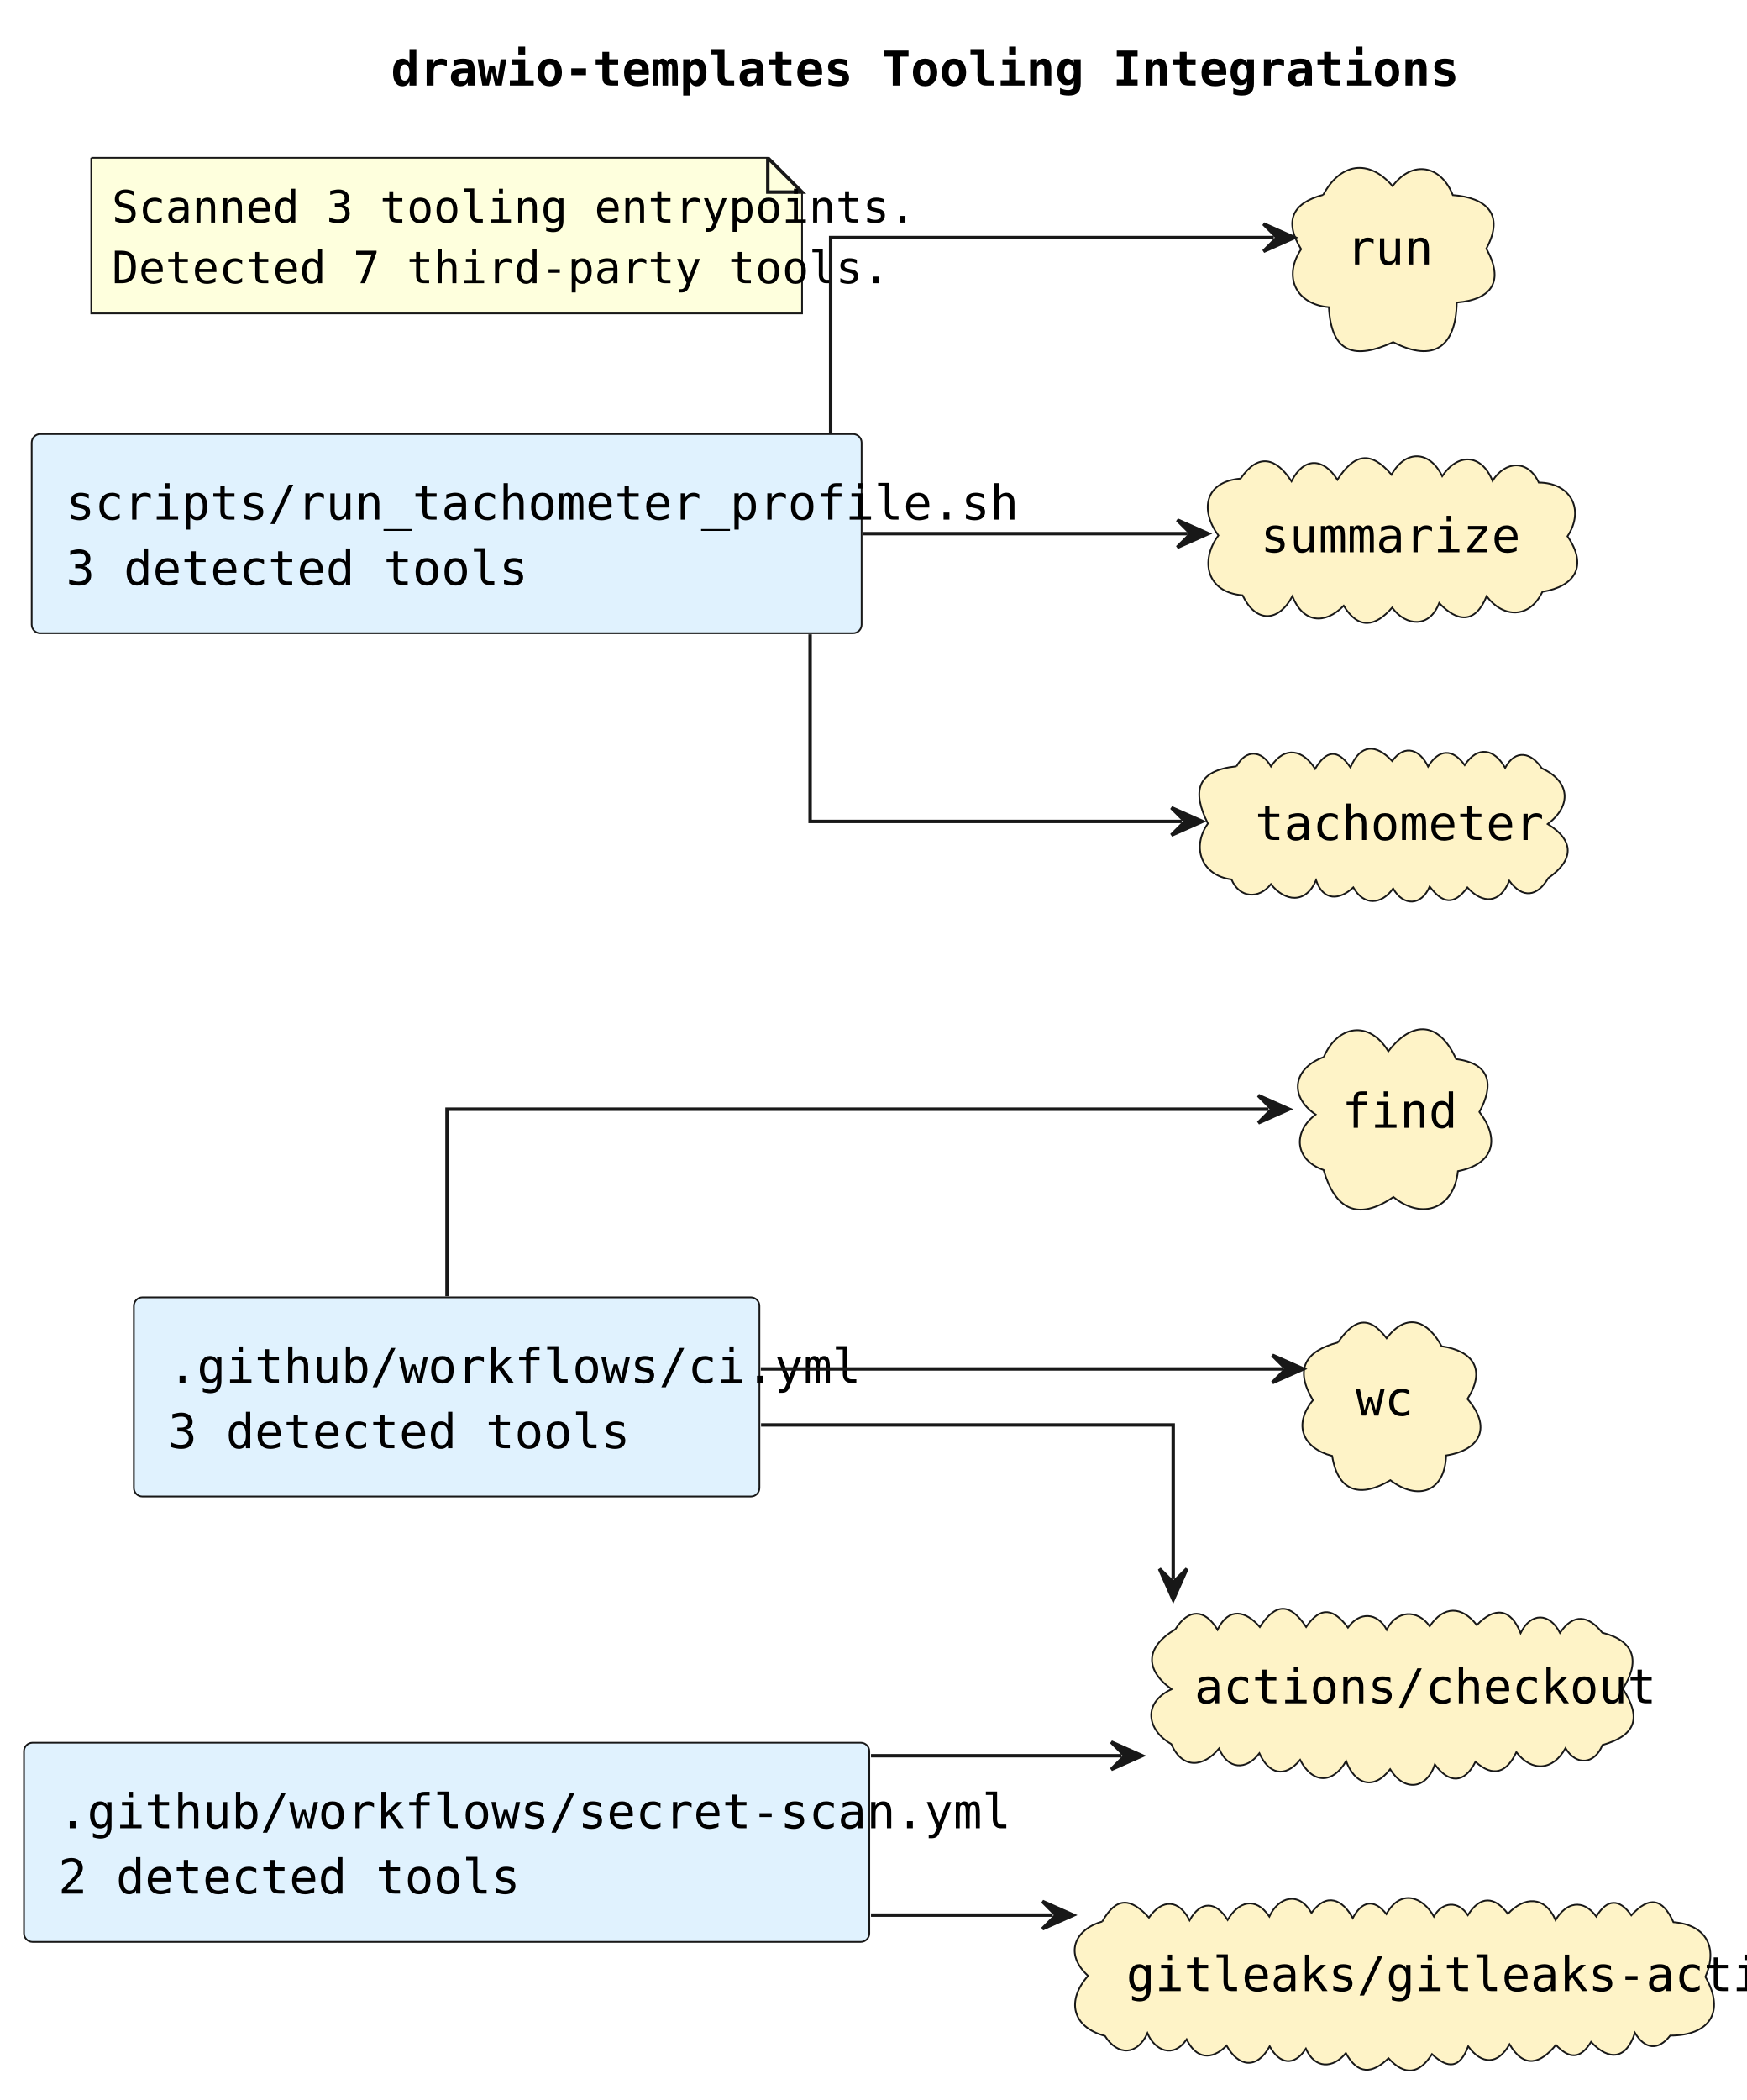
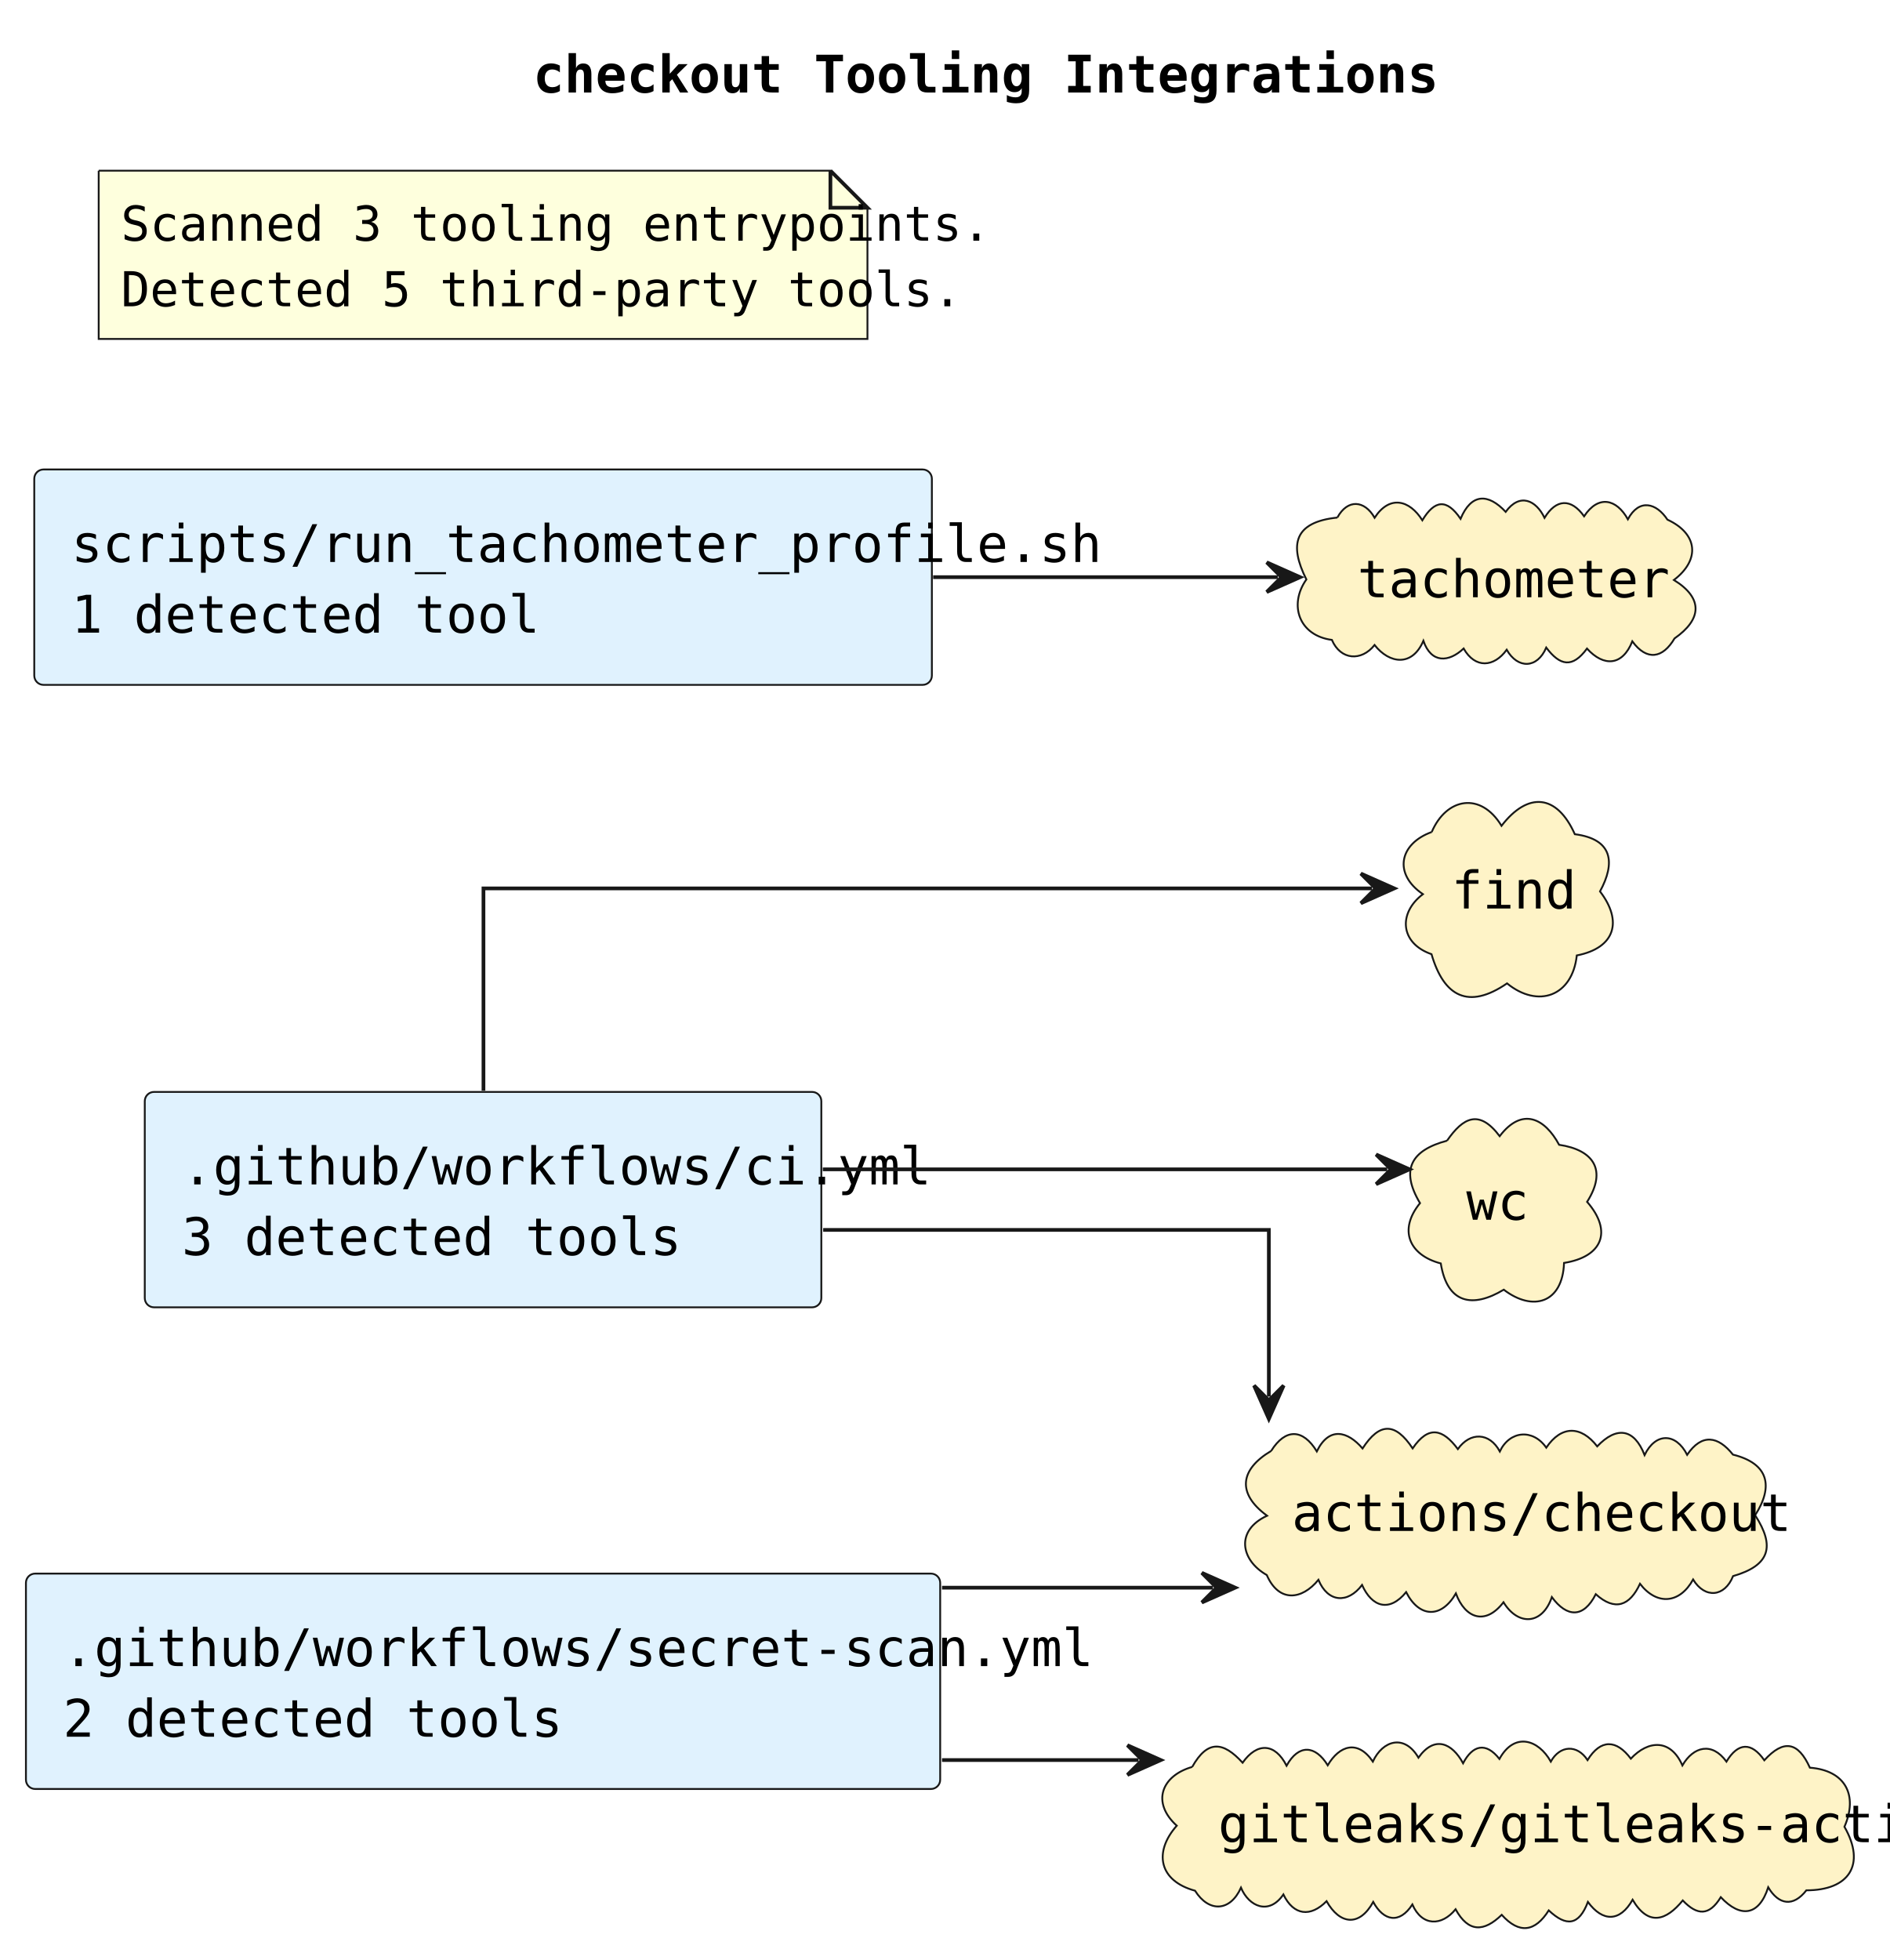
- <svg xmlns="http://www.w3.org/2000/svg" contentStyleType="text/css" data-diagram-type="DESCRIPTION" height="613px" preserveAspectRatio="none" style="width:510px;height:613px;background:#FFFFFF;" version="1.1" viewBox="0 0 510 613" width="510px" zoomAndPan="magnify">
+ <svg xmlns="http://www.w3.org/2000/svg" contentStyleType="text/css" data-diagram-type="DESCRIPTION" height="529px" preserveAspectRatio="none" style="width:510px;height:529px;background:#FFFFFF;" version="1.1" viewBox="0 0 510 529" width="510px" zoomAndPan="magnify">
  <defs />
  <g>
    <g class="title" data-source-line="1">
-       <text fill="#000000" font-family="Monospace" font-size="14" font-weight="bold" lengthAdjust="spacing" textLength="268.502" x="114.138" y="24.966">drawio-templates Tooling Integrations</text>
+       <text fill="#000000" font-family="Monospace" font-size="14" font-weight="bold" lengthAdjust="spacing" textLength="209.03" x="143.874" y="24.966">checkout Tooling Integrations</text>
    </g>
    <g class="entity" data-qualified-name="source_github_workflows_ci_yml" data-source-line="7" id="ent0002">
-       <rect fill="#E0F2FE" height="58.136" rx="2.5" ry="2.5" style="stroke:#181818;stroke-width:0.5;" width="182.623" x="39.08" y="378.708" />
-       <text fill="#000000" font-family="Monospace" font-size="14" lengthAdjust="spacing" textLength="162.623" x="49.08" y="403.674">.github/workflows/ci.yml</text>
-       <text fill="#000000" font-family="Monospace" font-size="14" lengthAdjust="spacing" textLength="105.336" x="49.08" y="422.742">3 detected tools</text>
+       <rect fill="#E0F2FE" height="58.136" rx="2.5" ry="2.5" style="stroke:#181818;stroke-width:0.5;" width="182.623" x="39.08" y="294.708" />
+       <text fill="#000000" font-family="Monospace" font-size="14" lengthAdjust="spacing" textLength="162.623" x="49.08" y="319.674">.github/workflows/ci.yml</text>
+       <text fill="#000000" font-family="Monospace" font-size="14" lengthAdjust="spacing" textLength="105.336" x="49.08" y="338.742">3 detected tools</text>
    </g>
    <g class="entity" data-qualified-name="source_github_workflows_secret_scan_yml" data-source-line="8" id="ent0003">
-       <rect fill="#E0F2FE" height="58.136" rx="2.5" ry="2.5" style="stroke:#181818;stroke-width:0.5;" width="246.785" x="7" y="508.708" />
-       <text fill="#000000" font-family="Monospace" font-size="14" lengthAdjust="spacing" textLength="226.785" x="17" y="533.674">.github/workflows/secret-scan.yml</text>
-       <text fill="#000000" font-family="Monospace" font-size="14" lengthAdjust="spacing" textLength="105.336" x="17" y="552.742">2 detected tools</text>
+       <rect fill="#E0F2FE" height="58.136" rx="2.5" ry="2.5" style="stroke:#181818;stroke-width:0.5;" width="246.785" x="7" y="424.708" />
+       <text fill="#000000" font-family="Monospace" font-size="14" lengthAdjust="spacing" textLength="226.785" x="17" y="449.674">.github/workflows/secret-scan.yml</text>
+       <text fill="#000000" font-family="Monospace" font-size="14" lengthAdjust="spacing" textLength="105.336" x="17" y="468.742">2 detected tools</text>
    </g>
    <g class="entity" data-qualified-name="source_scripts_run_tachometer_profile_sh" data-source-line="9" id="ent0004">
      <rect fill="#E0F2FE" height="58.136" rx="2.5" ry="2.5" style="stroke:#181818;stroke-width:0.5;" width="242.291" x="9.25" y="126.708" />
      <text fill="#000000" font-family="Monospace" font-size="14" lengthAdjust="spacing" textLength="222.291" x="19.25" y="151.674">scripts/run_tachometer_profile.sh</text>
-       <text fill="#000000" font-family="Monospace" font-size="14" lengthAdjust="spacing" textLength="105.336" x="19.25" y="170.742">3 detected tools</text>
+       <text fill="#000000" font-family="Monospace" font-size="14" lengthAdjust="spacing" textLength="98.63" x="19.25" y="170.742">1 detected tool</text>
    </g>
    <g class="entity" data-qualified-name="tool_actions_checkout" data-source-line="10" id="ent0005">
-       <path d="M343.122,475.604 C346.974,469.445 351.716,469.585 355.446,475.726 C358.752,468.963 363.753,470.212 367.792,474.939 C372.412,467.791 376.673,467.916 381.314,474.919 C385.589,468.636 389.421,469.624 393.517,475.104 C396.849,470.419 402.062,470.572 404.843,475.738 C407.541,470.08 413.807,469.589 417.385,474.716 C421.464,468.679 426.762,468.738 431.135,474.37 C436.31,468.935 441.071,469.435 443.922,476.709 C446.893,470.584 452.373,470.669 455.411,476.644 C459.38,470.811 463.764,471.568 467.774,476.597 C477.456,479.007 478.766,485.167 473.768,492.955 C479.213,501.412 477.748,506.515 467.805,509.389 C465.557,515.06 460.197,515.531 457.021,510.307 C453.434,516.817 447.272,517.407 442.681,511.464 C439.948,517.366 435.977,518.981 430.747,514.271 C427.466,520.775 422.97,520.599 418.89,515.057 C416.362,522.496 409.844,522.963 405.836,516.441 C400.933,522.839 395.474,520.763 392.986,514.069 C389.051,520.847 383.129,520.692 379.558,513.713 C375.023,519.231 370.335,517.753 367.661,511.786 C363.784,516.903 358.425,516.525 355.881,510.39 C351.421,515.853 345.199,516.589 341.937,509.099 C334.839,505.047 333.438,497.064 342.019,493.093 C333.776,487.065 334.724,480.582 343.122,475.604" fill="#FEF3C7" style="stroke:#181818;stroke-width:0.5;" />
-       <text fill="#000000" font-family="Monospace" font-size="14" lengthAdjust="spacing" textLength="111.916" x="348.69" y="497.204">actions/checkout</text>
+       <path d="M343.122,391.604 C346.974,385.445 351.716,385.585 355.446,391.726 C358.752,384.963 363.753,386.212 367.792,390.939 C372.412,383.791 376.673,383.916 381.314,390.919 C385.589,384.636 389.421,385.624 393.517,391.104 C396.849,386.419 402.062,386.572 404.843,391.738 C407.541,386.08 413.807,385.589 417.385,390.716 C421.464,384.679 426.762,384.738 431.135,390.37 C436.31,384.935 441.071,385.435 443.922,392.709 C446.893,386.584 452.373,386.669 455.411,392.644 C459.38,386.811 463.764,387.568 467.774,392.597 C477.456,395.007 478.766,401.167 473.768,408.955 C479.213,417.412 477.748,422.515 467.805,425.389 C465.557,431.06 460.197,431.531 457.021,426.307 C453.434,432.817 447.272,433.407 442.681,427.464 C439.948,433.366 435.977,434.981 430.747,430.271 C427.466,436.775 422.97,436.599 418.89,431.057 C416.362,438.497 409.844,438.963 405.836,432.441 C400.933,438.839 395.474,436.763 392.986,430.07 C389.051,436.848 383.129,436.692 379.558,429.713 C375.023,435.231 370.335,433.753 367.661,427.786 C363.784,432.903 358.425,432.525 355.881,426.39 C351.421,431.853 345.199,432.589 341.937,425.099 C334.839,421.047 333.438,413.064 342.019,409.093 C333.776,403.065 334.724,396.582 343.122,391.604" fill="#FEF3C7" style="stroke:#181818;stroke-width:0.5;" />
+       <text fill="#000000" font-family="Monospace" font-size="14" lengthAdjust="spacing" textLength="111.916" x="348.69" y="413.204">actions/checkout</text>
    </g>
    <g class="entity" data-qualified-name="tool_find" data-source-line="11" id="ent0006">
-       <path d="M386.464,308.561 C390.43,299.296 399.69,297.625 405.305,306.884 C412.445,297.626 420.252,298.323 425.091,309.15 C435.384,310.479 436.087,316.885 431.886,324.592 C438.065,332.627 436.017,339.842 425.625,341.874 C424.418,352.913 415.152,356.227 406.795,349.415 C396.304,356.611 389.717,352.905 386.406,341.531 C377.925,338.6 377.326,330.45 384.084,325.334 C375.983,319.825 377.773,311.687 386.464,308.561" fill="#FEF3C7" style="stroke:#181818;stroke-width:0.5;" />
-       <text fill="#000000" font-family="Monospace" font-size="14" lengthAdjust="spacing" textLength="25.69" x="391.8" y="329.204">find</text>
+       <path d="M386.464,224.561 C390.43,215.296 399.69,213.625 405.305,222.884 C412.445,213.626 420.252,214.323 425.091,225.15 C435.384,226.479 436.087,232.886 431.886,240.592 C438.065,248.627 436.017,255.843 425.625,257.874 C424.418,268.913 415.152,272.227 406.795,265.415 C396.304,272.611 389.717,268.905 386.406,257.531 C377.925,254.6 377.326,246.45 384.084,241.333 C375.983,235.825 377.773,227.687 386.464,224.561" fill="#FEF3C7" style="stroke:#181818;stroke-width:0.5;" />
+       <text fill="#000000" font-family="Monospace" font-size="14" lengthAdjust="spacing" textLength="25.69" x="391.8" y="245.204">find</text>
    </g>
    <g class="entity" data-qualified-name="tool_gitleaks_gitleaks_action" data-source-line="12" id="ent0007">
-       <path d="M321.807,560.893 C325.947,553.514 330.177,554.007 335.416,559.754 C339.327,554.209 344.159,554.405 347.283,560.554 C350.539,554.695 355.022,554.979 358.393,560.442 C361.545,555.089 366.49,553.435 370.571,559.446 C373.256,553.666 379.141,551.968 382.877,558.387 C387.266,552.241 391.988,554.489 394.929,559.897 C397.495,555.028 401.041,554.032 404.742,558.733 C408.775,551.405 415.263,553.464 418.608,559.449 C421.058,555.041 425.717,554.736 428.523,559.044 C432.076,553.319 436.295,553.452 440.209,558.659 C444.954,553.589 450.986,553.301 454.127,560.483 C457.125,555.353 462.109,554.067 466.021,559.449 C469.151,554.261 472.759,554.094 476.244,559.095 C481.471,553.34 485.383,554.102 488.539,561.092 C498.129,561.824 501.594,568.521 497.869,577.042 C503.778,587.389 498.982,594.21 487.593,594.194 C484.034,598.765 480.121,598.122 477.297,593.382 C474.792,601.145 469.789,601.707 464.49,596.048 C461.363,601.155 458.142,601.032 454.227,596.927 C449.763,602.378 444.977,604.004 440.689,596.74 C437.269,602.781 432.611,602.769 428.624,597.337 C426.189,603.721 422.824,604.087 418.052,599.612 C414.368,605.436 410.087,606.062 405.359,600.808 C400.566,605.45 396.376,605.647 392.908,599.306 C389.143,603.913 383.842,603.952 381.241,598.018 C377.76,603.392 373.471,602.479 370.674,597.331 C366.917,604.131 361.622,603.425 358.079,597.124 C353.745,601.521 349.188,601.019 346.425,595.311 C342.554,600.988 337.128,598.612 334.977,593.488 C332.061,599.981 326.304,600.229 322.576,594.298 C312.868,591.661 311.309,583.899 317.643,576.752 C310.688,570.431 313.592,563.231 321.807,560.893" fill="#FEF3C7" style="stroke:#181818;stroke-width:0.5;" />
-       <text fill="#000000" font-family="Monospace" font-size="14" lengthAdjust="spacing" textLength="151.717" x="328.79" y="581.204">gitleaks/gitleaks-action</text>
+       <path d="M321.807,476.893 C325.947,469.514 330.177,470.007 335.416,475.754 C339.327,470.209 344.159,470.405 347.283,476.554 C350.539,470.695 355.022,470.979 358.393,476.442 C361.545,471.089 366.49,469.435 370.571,475.446 C373.256,469.666 379.141,467.968 382.877,474.387 C387.266,468.241 391.988,470.489 394.929,475.897 C397.495,471.028 401.041,470.031 404.742,474.733 C408.775,467.405 415.263,469.464 418.608,475.449 C421.058,471.041 425.717,470.736 428.523,475.044 C432.076,469.319 436.295,469.452 440.209,474.659 C444.954,469.589 450.986,469.301 454.127,476.483 C457.125,471.353 462.109,470.067 466.021,475.45 C469.151,470.261 472.759,470.094 476.244,475.095 C481.471,469.34 485.383,470.102 488.539,477.092 C498.129,477.824 501.594,484.521 497.869,493.042 C503.778,503.389 498.982,510.21 487.593,510.194 C484.034,514.765 480.121,514.122 477.297,509.382 C474.792,517.145 469.789,517.707 464.49,512.048 C461.363,517.155 458.142,517.032 454.227,512.927 C449.763,518.378 444.977,520.004 440.689,512.74 C437.269,518.781 432.611,518.769 428.624,513.337 C426.189,519.721 422.824,520.087 418.052,515.612 C414.368,521.436 410.087,522.062 405.359,516.808 C400.566,521.45 396.376,521.647 392.908,515.306 C389.143,519.913 383.842,519.952 381.241,514.018 C377.76,519.392 373.471,518.479 370.674,513.331 C366.917,520.131 361.622,519.425 358.079,513.124 C353.745,517.521 349.188,517.019 346.425,511.311 C342.554,516.988 337.128,514.612 334.977,509.488 C332.061,515.981 326.304,516.229 322.576,510.298 C312.868,507.661 311.309,499.899 317.643,492.752 C310.688,486.431 313.592,479.231 321.807,476.893" fill="#FEF3C7" style="stroke:#181818;stroke-width:0.5;" />
+       <text fill="#000000" font-family="Monospace" font-size="14" lengthAdjust="spacing" textLength="151.717" x="328.79" y="497.204">gitleaks/gitleaks-action</text>
    </g>
-     <g class="entity" data-qualified-name="tool_run" data-source-line="13" id="ent0008">
-       <path d="M386.31,56.871 C391.182,47.729 399.485,46.13 406.545,54.314 C412.409,46.55 420.733,48.288 424.133,56.953 C433.722,57.661 439.412,62.414 433.924,72.574 C439.159,82.02 435.656,87.44 425.283,88.323 C425.045,101.047 418.713,106.042 406.72,99.871 C395.813,104.904 388.651,103.418 387.95,89.67 C378.289,88.836 374.501,80.744 379.854,72.733 C374.798,64.606 377.215,59.238 386.31,56.871" fill="#FEF3C7" style="stroke:#181818;stroke-width:0.5;" />
-       <text fill="#000000" font-family="Monospace" font-size="14" lengthAdjust="spacing" textLength="23.086" x="393.1" y="77.204">run</text>
+     <g class="entity" data-qualified-name="tool_tachometer" data-source-line="13" id="ent0008">
+       <path d="M360.987,139.691 C363.761,134.617 368.316,134.977 371.047,139.734 C375.128,133.509 380.476,134.935 383.933,140.421 C387.25,134.934 390.506,134.508 394.248,140.024 C397.139,133.119 401.692,133.081 406.426,138.149 C410.241,132.911 414.632,135.011 416.913,139.76 C420.046,134.631 424.075,134.416 427.596,139.347 C431.437,133.506 436.341,134.628 439.408,140.152 C442.476,134.449 447.117,135.748 450.092,140.25 C458.321,144.061 459.002,151.075 451.84,156.537 C459.86,161.501 459.341,167.182 452.008,172.31 C448.826,177.712 444.539,178.453 440.611,173.1 C437.953,179.765 432.892,180.024 428.378,175.05 C424.413,180.434 421.095,179.698 417.377,174.785 C414.969,180.472 409.705,180.615 406.702,175.367 C403.293,180.103 398.195,180.52 395.079,175.033 C391.055,178.812 386.345,179.092 384.213,172.959 C381.213,179.978 375.076,179.217 371.037,174.086 C367.493,178.564 361.867,178.2 359.515,172.709 C350.708,171.56 347.752,163.314 352.629,156.391 C347.912,146.988 349.332,140.899 360.987,139.691" fill="#FEF3C7" style="stroke:#181818;stroke-width:0.5;" />
+       <text fill="#000000" font-family="Monospace" font-size="14" lengthAdjust="spacing" textLength="76.468" x="366.41" y="161.204">tachometer</text>
    </g>
-     <g class="entity" data-qualified-name="tool_summarize" data-source-line="14" id="ent0009">
-       <path d="M362.176,139.708 C367.37,132.088 372.608,133.662 377.035,140.496 C380.652,133.345 386.359,133.579 390.44,140.039 C395.274,132.575 400.041,131.305 406.246,138.567 C410.307,131.2 417.406,131.466 421.031,139.001 C425.615,132.141 432.507,132.418 435.722,140.359 C439.359,134.545 446.059,133.982 449.222,140.863 C458.589,140.934 462.699,148.751 457.609,156.551 C463.554,165.164 459.881,171.167 450.286,172.759 C446.504,180.611 438.914,180.518 433.996,174.052 C430.69,182.169 425.408,181.66 420.149,176.017 C417.357,183.397 410.474,182.885 406.415,177.366 C401.586,182.943 396.615,183.922 392.278,176.818 C386.72,182.486 380.399,181.795 377.302,174.066 C373.112,181.786 366.622,181.826 362.748,173.775 C352.188,172.92 350.255,163.618 355.697,156.304 C350.383,149.121 351.449,140.63 362.176,139.708" fill="#FEF3C7" style="stroke:#181818;stroke-width:0.5;" />
-       <text fill="#000000" font-family="Monospace" font-size="14" lengthAdjust="spacing" textLength="73.262" x="368.01" y="161.204">summarize</text>
+     <g class="entity" data-qualified-name="tool_wc" data-source-line="14" id="ent0009">
+       <path d="M390.596,307.873 C394.956,301.57 399.273,299.317 404.807,306.65 C410.861,298.703 416.989,301.801 420.851,308.976 C430.114,310.35 433.876,315.767 428.407,324.372 C435.45,332.474 432.363,339.26 422.182,340.86 C421.788,351.696 413.79,354.116 405.908,348.083 C397.517,353.134 390.655,351.898 388.912,341 C380.36,338.762 377.401,331.941 383.305,324.724 C377.881,315.644 380.97,310.441 390.596,307.873" fill="#FEF3C7" style="stroke:#181818;stroke-width:0.5;" />
+       <text fill="#000000" font-family="Monospace" font-size="14" lengthAdjust="spacing" textLength="17.724" x="395.78" y="329.204">wc</text>
    </g>
-     <g class="entity" data-qualified-name="tool_tachometer" data-source-line="15" id="ent0010">
-       <path d="M360.987,223.691 C363.761,218.617 368.316,218.977 371.047,223.734 C375.128,217.509 380.476,218.935 383.933,224.421 C387.25,218.934 390.506,218.508 394.248,224.024 C397.139,217.119 401.692,217.081 406.426,222.149 C410.241,216.911 414.632,219.011 416.913,223.76 C420.046,218.631 424.075,218.416 427.596,223.347 C431.437,217.506 436.341,218.628 439.408,224.152 C442.476,218.449 447.117,219.748 450.092,224.25 C458.321,228.061 459.002,235.075 451.84,240.537 C459.86,245.501 459.341,251.182 452.008,256.31 C448.826,261.712 444.539,262.453 440.611,257.1 C437.953,263.765 432.892,264.024 428.378,259.05 C424.413,264.434 421.095,263.698 417.377,258.785 C414.969,264.473 409.705,264.615 406.702,259.367 C403.293,264.103 398.195,264.52 395.079,259.033 C391.055,262.812 386.345,263.092 384.213,256.959 C381.213,263.978 375.076,263.217 371.037,258.086 C367.493,262.564 361.867,262.2 359.515,256.709 C350.708,255.56 347.752,247.314 352.629,240.391 C347.912,230.988 349.332,224.899 360.987,223.691" fill="#FEF3C7" style="stroke:#181818;stroke-width:0.5;" />
-       <text fill="#000000" font-family="Monospace" font-size="14" lengthAdjust="spacing" textLength="76.468" x="366.41" y="245.204">tachometer</text>
-     </g>
-     <g class="entity" data-qualified-name="tool_wc" data-source-line="16" id="ent0011">
-       <path d="M390.596,391.873 C394.956,385.57 399.273,383.317 404.807,390.65 C410.861,382.703 416.989,385.801 420.851,392.976 C430.114,394.35 433.876,399.767 428.407,408.372 C435.45,416.474 432.363,423.26 422.182,424.86 C421.788,435.696 413.79,438.116 405.908,432.083 C397.517,437.134 390.655,435.898 388.912,425 C380.36,422.762 377.401,415.941 383.305,408.724 C377.881,399.644 380.97,394.441 390.596,391.873" fill="#FEF3C7" style="stroke:#181818;stroke-width:0.5;" />
-       <text fill="#000000" font-family="Monospace" font-size="14" lengthAdjust="spacing" textLength="17.724" x="395.78" y="413.204">wc</text>
-     </g>
-     <g class="entity" data-qualified-name="toolingGraphSummary" data-source-line="26" id="ent0020">
+     <g class="entity" data-qualified-name="toolingGraphSummary" data-source-line="22" id="ent0016">
      <path d="M26.64,46.068 L26.64,91.48 L234.151,91.48 L234.151,56.068 L224.151,46.068 L26.64,46.068" fill="#FEFFDD" style="stroke:#181818;stroke-width:0.5;" />
      <path d="M224.151,46.068 L224.151,56.068 L234.151,56.068 L224.151,46.068" fill="#FEFFDD" style="stroke:#181818;stroke-width:1;" />
      <text fill="#000000" font-family="Monospace" font-size="13" lengthAdjust="spacing" textLength="186.511" x="32.64" y="64.965">Scanned 3 tooling entrypoints.</text>
-       <text fill="#000000" font-family="Monospace" font-size="13" lengthAdjust="spacing" textLength="171.782" x="32.64" y="82.671">Detected 7 third-party tools.</text>
+       <text fill="#000000" font-family="Monospace" font-size="13" lengthAdjust="spacing" textLength="171.782" x="32.64" y="82.671">Detected 5 third-party tools.</text>
    </g>
-     <g class="link" data-entity-1="ent0002" data-entity-2="ent0005" data-link-type="dependency" data-source-line="17" id="lnk12">
-       <path d="M222.19,415.948 C279.52,415.948 342.5,415.948 342.5,415.948 C342.5,415.948 342.5,438.838 342.5,460.948" fill="none" id="source_github_workflows_ci_yml-to-tool_actions_checkout" style="stroke:#181818;stroke-width:1;" />
-       <polygon fill="#181818" points="342.5,466.948,346.5,457.948,342.5,461.948,338.5,457.948,342.5,466.948" style="stroke:#181818;stroke-width:1;" />
+     <g class="link" data-entity-1="ent0002" data-entity-2="ent0005" data-link-type="dependency" data-source-line="15" id="lnk10">
+       <path d="M222.19,331.948 C279.52,331.948 342.5,331.948 342.5,331.948 C342.5,331.948 342.5,354.838 342.5,376.948" fill="none" id="source_github_workflows_ci_yml-to-tool_actions_checkout" style="stroke:#181818;stroke-width:1;" />
+       <polygon fill="#181818" points="342.5,382.948,346.5,373.948,342.5,377.948,338.5,373.948,342.5,382.948" style="stroke:#181818;stroke-width:1;" />
    </g>
-     <g class="link" data-entity-1="ent0002" data-entity-2="ent0006" data-link-type="dependency" data-source-line="18" id="lnk13">
-       <path d="M130.5,378.398 C130.5,354.168 130.5,323.778 130.5,323.778 C130.5,323.778 300.3,323.778 370.34,323.778" fill="none" id="source_github_workflows_ci_yml-to-tool_find" style="stroke:#181818;stroke-width:1;" />
-       <polygon fill="#181818" points="376.34,323.778,367.34,319.778,371.34,323.778,367.34,327.778,376.34,323.778" style="stroke:#181818;stroke-width:1;" />
+     <g class="link" data-entity-1="ent0002" data-entity-2="ent0006" data-link-type="dependency" data-source-line="16" id="lnk11">
+       <path d="M130.5,294.398 C130.5,270.168 130.5,239.778 130.5,239.778 C130.5,239.778 300.3,239.778 370.34,239.778" fill="none" id="source_github_workflows_ci_yml-to-tool_find" style="stroke:#181818;stroke-width:1;" />
+       <polygon fill="#181818" points="376.34,239.778,367.34,235.778,371.34,239.778,367.34,243.778,376.34,239.778" style="stroke:#181818;stroke-width:1;" />
    </g>
-     <g class="link" data-entity-1="ent0002" data-entity-2="ent0011" data-link-type="dependency" data-source-line="19" id="lnk14">
-       <path d="M222.1,399.598 C278,399.598 339.25,399.598 374.46,399.598" fill="none" id="source_github_workflows_ci_yml-to-tool_wc" style="stroke:#181818;stroke-width:1;" />
-       <polygon fill="#181818" points="380.46,399.598,371.46,395.598,375.46,399.598,371.46,403.598,380.46,399.598" style="stroke:#181818;stroke-width:1;" />
+     <g class="link" data-entity-1="ent0002" data-entity-2="ent0009" data-link-type="dependency" data-source-line="17" id="lnk12">
+       <path d="M222.1,315.598 C278,315.598 339.25,315.598 374.46,315.598" fill="none" id="source_github_workflows_ci_yml-to-tool_wc" style="stroke:#181818;stroke-width:1;" />
+       <polygon fill="#181818" points="380.46,315.598,371.46,311.598,375.46,315.598,371.46,319.598,380.46,315.598" style="stroke:#181818;stroke-width:1;" />
    </g>
-     <g class="link" data-entity-1="ent0003" data-entity-2="ent0005" data-link-type="dependency" data-source-line="20" id="lnk15">
-       <path d="M254.28,512.508 C281.39,512.508 303.2,512.508 327.41,512.508" fill="none" id="source_github_workflows_secret_scan_yml-to-tool_actions_checkout" style="stroke:#181818;stroke-width:1;" />
-       <polygon fill="#181818" points="333.41,512.508,324.41,508.508,328.41,512.508,324.41,516.508,333.41,512.508" style="stroke:#181818;stroke-width:1;" />
+     <g class="link" data-entity-1="ent0003" data-entity-2="ent0005" data-link-type="dependency" data-source-line="18" id="lnk13">
+       <path d="M254.28,428.508 C281.39,428.508 303.2,428.508 327.41,428.508" fill="none" id="source_github_workflows_secret_scan_yml-to-tool_actions_checkout" style="stroke:#181818;stroke-width:1;" />
+       <polygon fill="#181818" points="333.41,428.508,324.41,424.508,328.41,428.508,324.41,432.508,333.41,428.508" style="stroke:#181818;stroke-width:1;" />
    </g>
-     <g class="link" data-entity-1="ent0003" data-entity-2="ent0007" data-link-type="dependency" data-source-line="21" id="lnk16">
-       <path d="M254.28,559.038 C274.15,559.038 288.4,559.038 307.33,559.038" fill="none" id="source_github_workflows_secret_scan_yml-to-tool_gitleaks_gitleaks_action" style="stroke:#181818;stroke-width:1;" />
-       <polygon fill="#181818" points="313.33,559.038,304.33,555.038,308.33,559.038,304.33,563.038,313.33,559.038" style="stroke:#181818;stroke-width:1;" />
+     <g class="link" data-entity-1="ent0003" data-entity-2="ent0007" data-link-type="dependency" data-source-line="19" id="lnk14">
+       <path d="M254.28,475.038 C274.15,475.038 288.4,475.038 307.33,475.038" fill="none" id="source_github_workflows_secret_scan_yml-to-tool_gitleaks_gitleaks_action" style="stroke:#181818;stroke-width:1;" />
+       <polygon fill="#181818" points="313.33,475.038,304.33,471.038,308.33,475.038,304.33,479.038,313.33,475.038" style="stroke:#181818;stroke-width:1;" />
    </g>
-     <g class="link" data-entity-1="ent0004" data-entity-2="ent0008" data-link-type="dependency" data-source-line="22" id="lnk17">
-       <path d="M242.5,126.518 C242.5,101.448 242.5,69.358 242.5,69.358 C242.5,69.358 325.82,69.358 371.87,69.358" fill="none" id="source_scripts_run_tachometer_profile_sh-to-tool_run" style="stroke:#181818;stroke-width:1;" />
-       <polygon fill="#181818" points="377.87,69.358,368.87,65.358,372.87,69.358,368.87,73.358,377.87,69.358" style="stroke:#181818;stroke-width:1;" />
-     </g>
-     <g class="link" data-entity-1="ent0004" data-entity-2="ent0009" data-link-type="dependency" data-source-line="23" id="lnk18">
-       <path d="M251.88,155.778 C287.27,155.778 318.07,155.778 346.68,155.778" fill="none" id="source_scripts_run_tachometer_profile_sh-to-tool_summarize" style="stroke:#181818;stroke-width:1;" />
-       <polygon fill="#181818" points="352.68,155.778,343.68,151.778,347.68,155.778,343.68,159.778,352.68,155.778" style="stroke:#181818;stroke-width:1;" />
-     </g>
-     <g class="link" data-entity-1="ent0004" data-entity-2="ent0010" data-link-type="dependency" data-source-line="24" id="lnk19">
-       <path d="M236.5,185.158 C236.5,209.378 236.5,239.778 236.5,239.778 C236.5,239.778 295.77,239.778 344.98,239.778" fill="none" id="source_scripts_run_tachometer_profile_sh-to-tool_tachometer" style="stroke:#181818;stroke-width:1;" />
-       <polygon fill="#181818" points="350.98,239.778,341.98,235.778,345.98,239.778,341.98,243.778,350.98,239.778" style="stroke:#181818;stroke-width:1;" />
+     <g class="link" data-entity-1="ent0004" data-entity-2="ent0008" data-link-type="dependency" data-source-line="20" id="lnk15">
+       <path d="M251.88,155.778 C286.55,155.778 316.58,155.778 344.93,155.778" fill="none" id="source_scripts_run_tachometer_profile_sh-to-tool_tachometer" style="stroke:#181818;stroke-width:1;" />
+       <polygon fill="#181818" points="350.93,155.778,341.93,151.778,345.93,155.778,341.93,159.778,350.93,155.778" style="stroke:#181818;stroke-width:1;" />
    </g>
  </g>
</svg>
